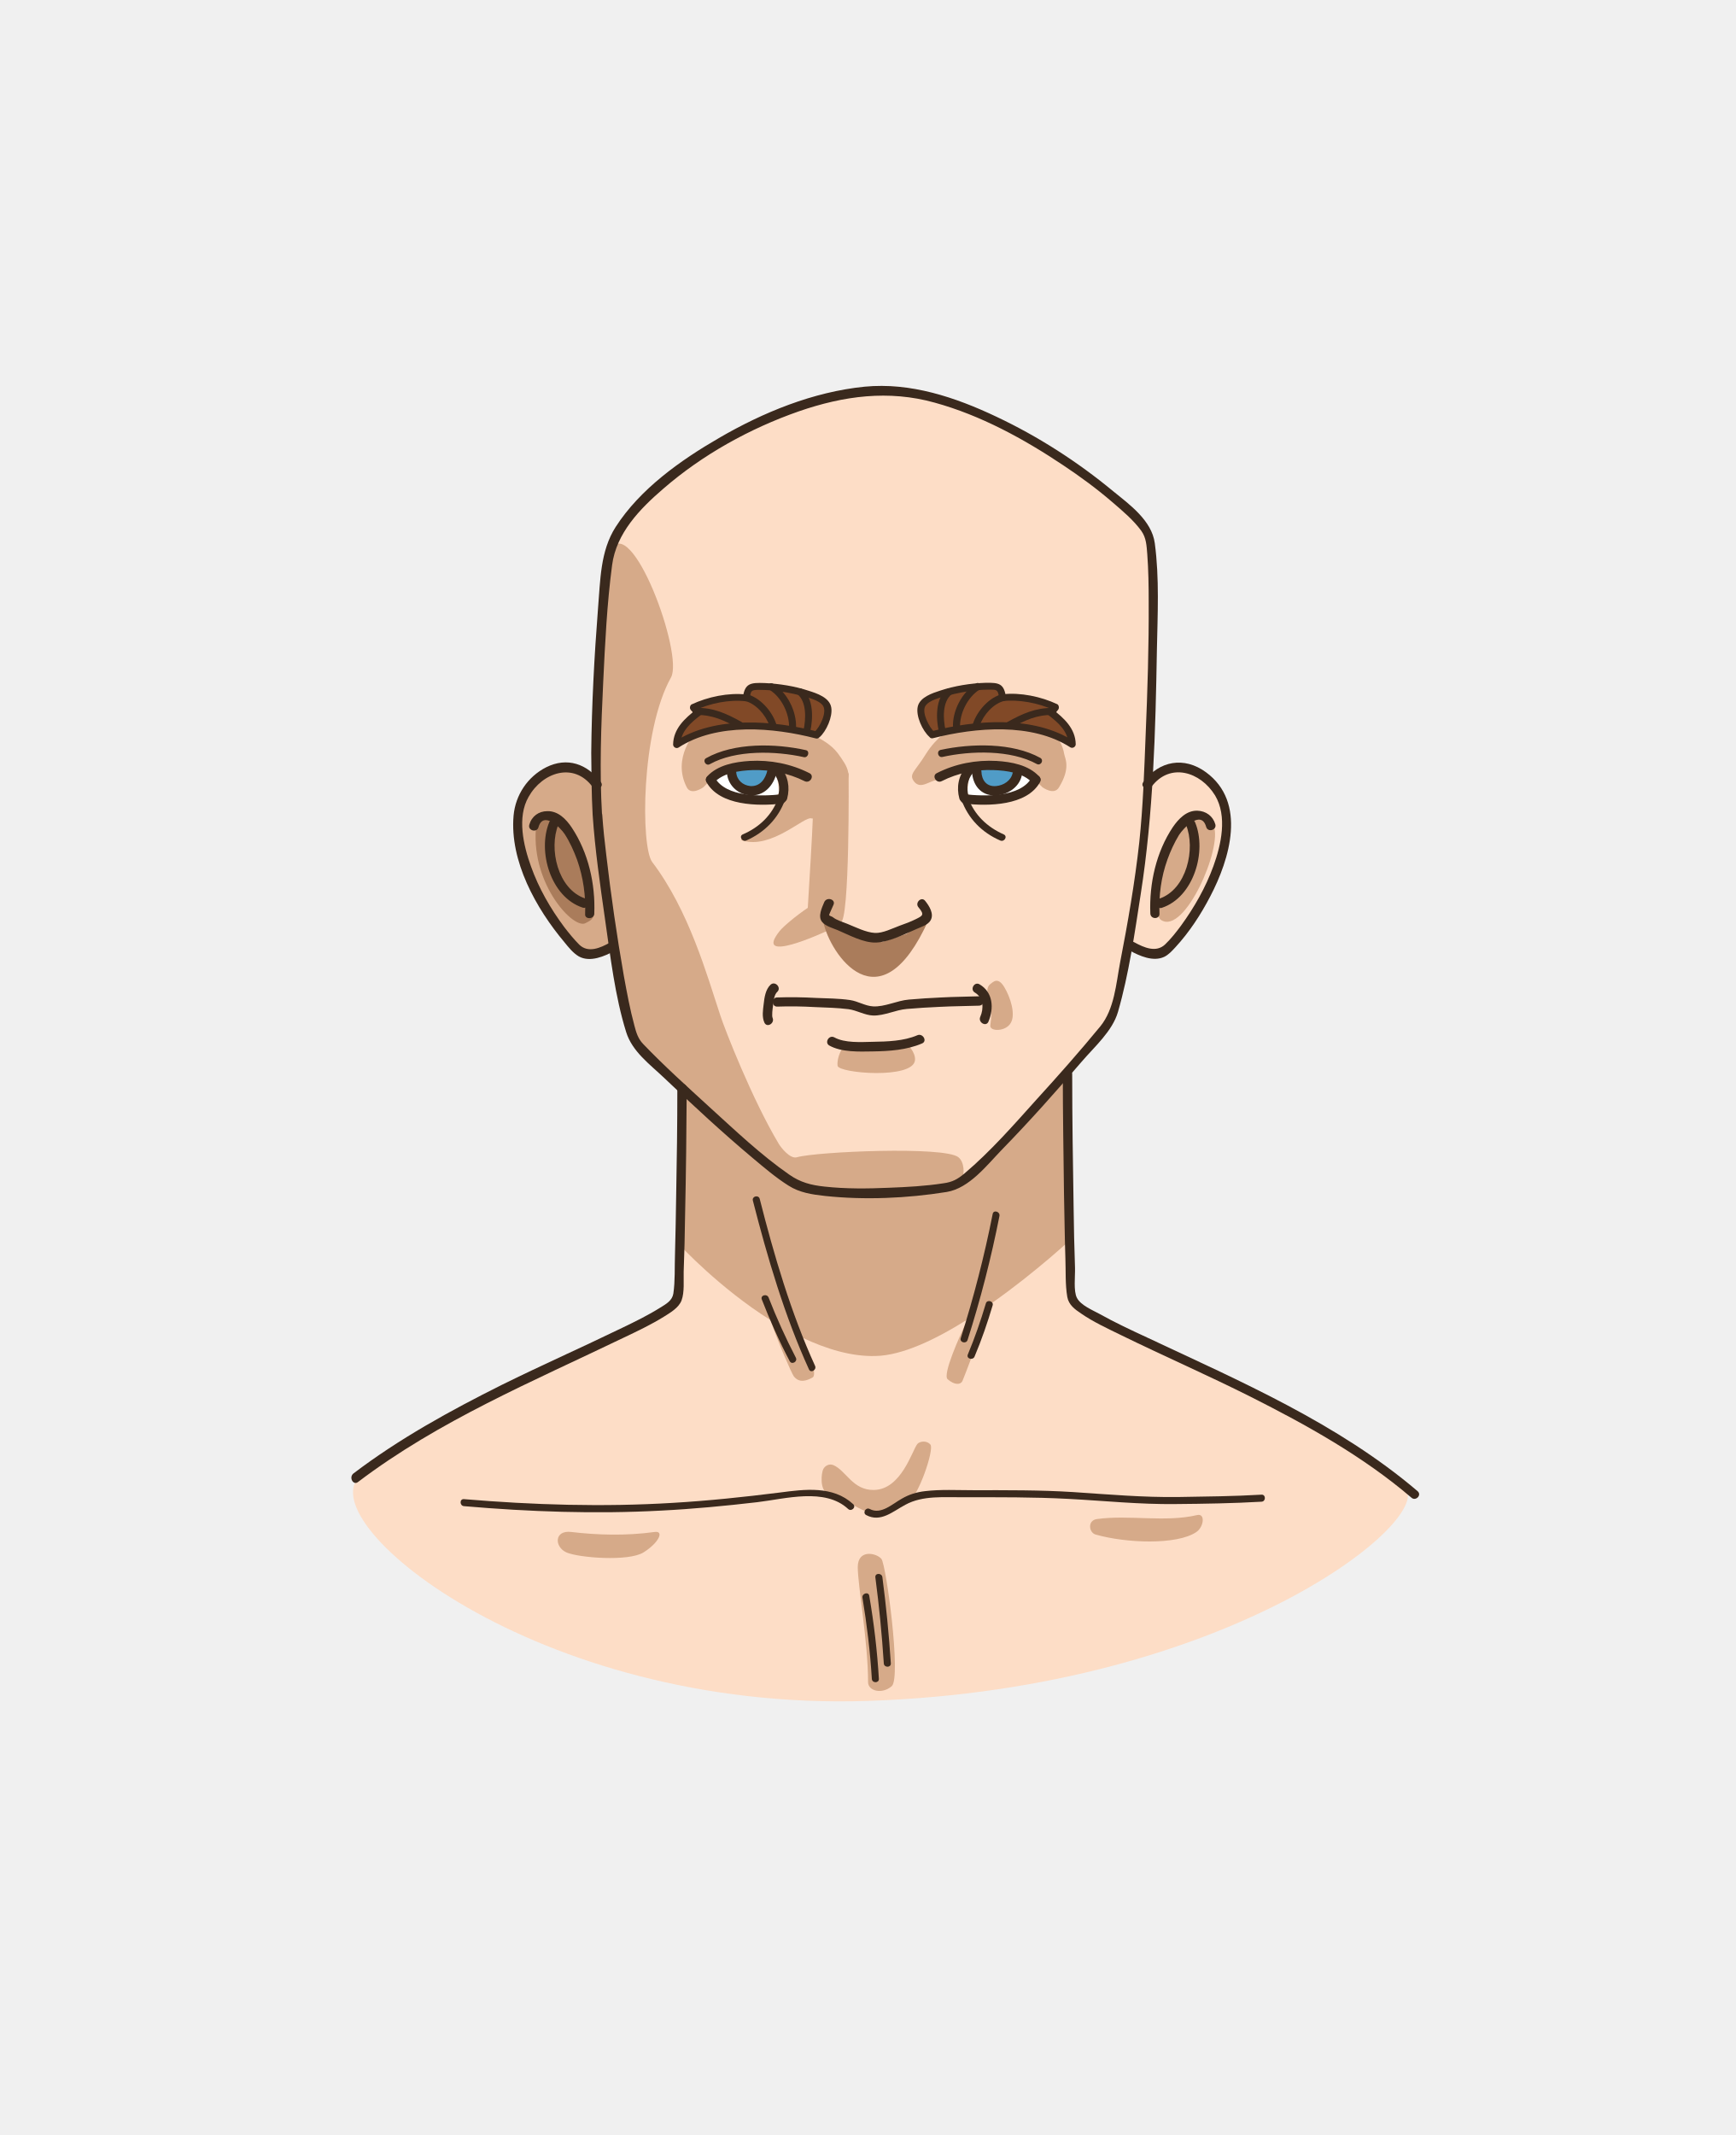
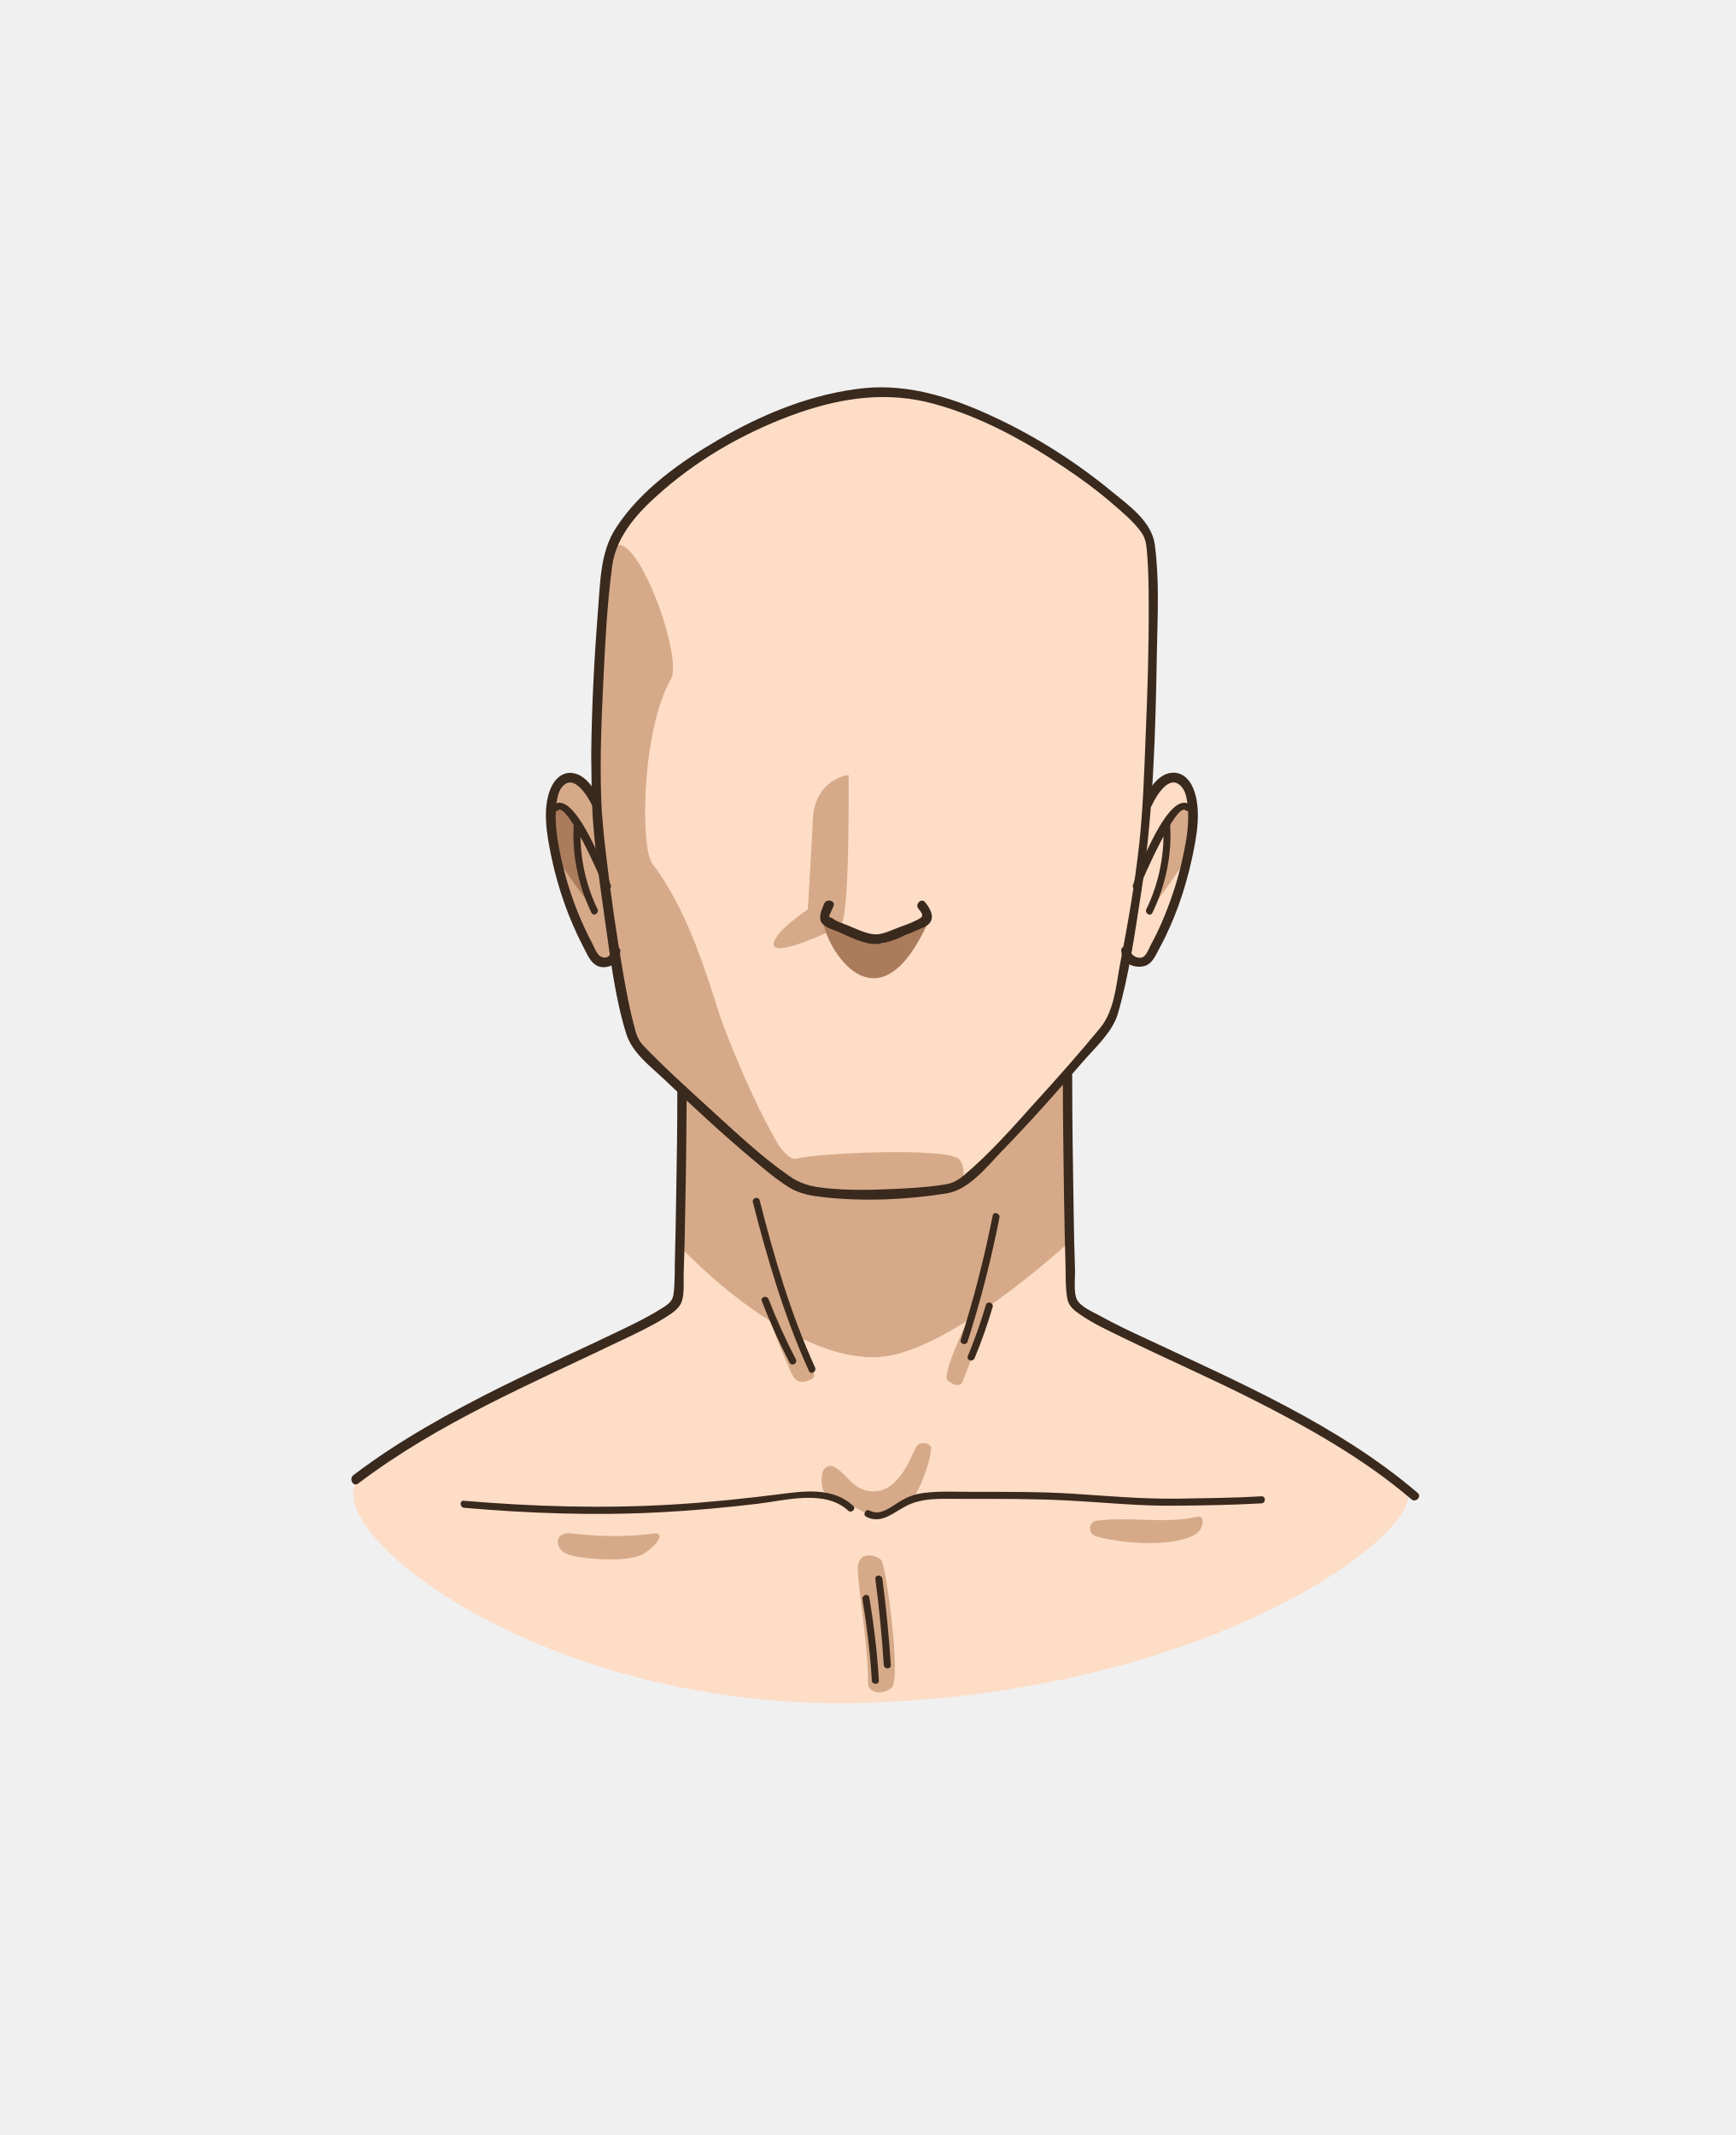
<svg xmlns="http://www.w3.org/2000/svg" version="1.1" id="Layer_1" x="0px" y="0px" viewBox="0 0 739.6 909.9" style="enable-background:new 0 0 739.6 909.9;" xml:space="preserve">
  <style type="text/css">
- 	.st0{fill-rule:evenodd;clip-rule:evenodd;fill:#FDDDC6;}
- 	.st1{fill-rule:evenodd;clip-rule:evenodd;fill:#D6AA89;}
- 	.st2{fill-rule:evenodd;clip-rule:evenodd;fill:#AA7C5B;}
+ 	.st0{fill:#FDDDC6;}
+ 	.st1{fill:#D6AA89;}
+ 	.st2{fill:#AA7C5B;}
	.st3{fill:#3A291D;}
- 	.st4{fill-rule:evenodd;clip-rule:evenodd;fill:#FFFFFF;}
- 	.st5{fill-rule:evenodd;clip-rule:evenodd;fill:#509CC7;}
- 	.st6{fill:#814927;}
</style>
  <g>
    <g>
-       <path class="st0" d="M598.5,633.6c-60.8-50.9-140.8-63.7-142.7-85c0-0.5-0.1-1-0.2-1.4l0.7-0.7l-1.3-91.7    c9.5-10.9,17-19.8,18.1-21.5c1.6-2.4,4.5-15.8,7.3-31.3c4.4,2.5,11.7,3.9,15,2.4c4.4-1.9,31.5-35,26.7-61.5    c-2.3-12.5-21.4-26.7-33-10.2c2.1-38,3.7-97.2,0.6-106.4c-3.8-11.3-69.6-63-114.8-61.7c-45.4,1.3-107.1,41.4-115,68.4    c-2.1,7.3-6.2,63.8-5.8,99.5c-11.6-16.1-30.6-2.1-32.9,10.4c-4.8,26.5,22.3,59.6,26.7,61.5c3.3,1.4,9.4,0.1,13.7-2.4    c3.1,19.6,6.6,37.4,9.3,40.9c1,1.3,9.1,9.3,19.6,19.1l-0.4,0l-0.2,85.7c-6.5,24-73.3,35.2-135.6,80.7    c-24.8,18.1,73.1,101.2,215.6,96.5C525.4,719.7,613.3,646,598.5,633.6z" />
+       <path class="st0" d="M598.5,634.3c-60.8-50.9-140.8-63.7-142.7-85c0-0.5-0.1-1-0.2-1.4l0.7-0.7l-1.3-91.7    c9.5-10.9,17-19.8,18.1-21.5c3.5-5.3,13.3-63,14.7-80.2c2.6-31.5,5.7-115.7,1.9-126.8c-3.8-11.3-69.6-63-114.8-61.7    c-45.4,1.3-107.1,41.4-115,68.4c-2.4,8.3-7.4,79.8-5.3,112.6c1.1,17.3,10.7,89.8,16.4,97.4c1,1.3,9.1,9.3,19.6,19.1h-0.4    l-0.2,85.7c-6.5,24-73.3,35.2-135.6,80.7c-24.8,18.1,73.1,101.2,215.6,96.5C525.4,720.4,613.3,646.7,598.5,634.3z" />
    </g>
    <g>
-       <path class="st1" d="M494.9,392.1c10,6.5,26.3-31,22.4-40.1c-1.1-2.4-3.5-3.5-3.5-3.5h-8.3l-5.9,5.9l-3.5,8.3l-3.5,16.5    C492.5,379.1,492.1,390.3,494.9,392.1z M409.8,503.2c1.5-3,1.2-8-1.3-10c-5.8-4.8-60.6-2.4-68.8,0c-3,0.9-6.9-4.3-7.7-5.6    c-11.4-19-23.1-49-25-54.9c-5.7-17.2-13.3-44.6-29-65.3c-4.9-6.4-4.9-55.6,8-78.7c5.5-9.8-17-71-26-54.1    c-7.4,13.7-3.2,85.7-5.6,99.8c-0.1,0.4,0.1,2.9,0.4,6.4l-4-11.1c0,0-5.3-1.5-8.3-1.2c-2.9,0.3-8.8,1.5-11.8,2.4s-7.4,6.5-9.4,10.6    s-0.9,17.1,1.2,24.8s23.9,40.1,27.1,40.1c2,0,8-2.5,12.4-4.5c0.4,3.4,0.6,5.7,0.6,5.7s7.9,35.3,8.5,37.1s15.6,15.3,15.6,15.3    l8.8,7.6l-3.1-2.5l-2.4,65.8c0,0,16.6,18,38.4,31.7c3.4,10,9,22.6,9.9,23.9c2.5,3.3,5.9,1.7,8,0.6c2.1-1.1-1-9.4-4.3-17    c10.2,4.8,20.9,8.1,31.2,7.8c11.4-0.2,25.7-7.1,39.2-15.6c-3.8,8-10.7,23.6-8.5,25.5c3,2.6,5.5,2.4,6.3,0.8    c0.6-1.2,9-23.6,12.6-33.3c19.2-13.5,34.7-28.1,34.7-28.1l-1.6-68.4L409.8,503.2z M391,615.4c-2.2,2.7-6.8,19.5-18.6,19.6    c-9,0.1-11.8-8.3-17.2-10.6c-1.7-0.7-3.5,0.2-4.3,1.7c-0.8,1.5-1.7,8.9,2,10.5c3.7,1.6,6.7,3,8.2,3.5s5.3,3.2,8.9,4.3    s4.4,1.7,7.6,0c3.1-1.7,7-3,9.8-4.6c4.1-2.3,10.8-21.9,9.2-24.1C394.8,613.6,391.8,614.4,391,615.4z M510.2,645.7    c-13.5,3.2-29-0.2-42.7,1.7c-4.1,0.6-3.4,5.8-0.5,6.6c13,3.7,34.5,4.5,42.8-1C513.1,650.9,513.9,644.8,510.2,645.7z M279,652.9    c-12.2,1.7-24.6,1.3-35.5,0c-7.3-0.9-7.3,6.3-2.1,8.7c5.2,2.3,26.5,4,32.9,0C280.7,657.6,283.3,652.3,279,652.9z M365.6,667.9    c0,7.7,4.4,32,4.4,49c0,3.8,6,5.3,10.1,1.7c4.1-3.7-2.4-51.7-4.4-54.2C373.7,661.9,365.6,660,365.6,667.9z" />
+       <path class="st1" d="M409.8,503.8c1.5-3,1.2-8-1.3-10c-5.8-4.8-60.6-2.4-68.8,0c-3,0.9-6.9-4.3-7.7-5.6c-11.4-19-23.1-49-25-54.9    c-5.7-17.2-13.3-44.6-29-65.3c-4.9-6.4-4.9-55.6,8-78.7c5.5-9.8-17-71-26-54.1c-7.4,13.7-3.2,85.7-5.6,99.8    c-0.2,1.3,2.7,30.9,3.5,33c0.9,2.1,4.7,40.1,4.7,40.1s7.9,35.3,8.5,37.1s15.6,15.3,15.6,15.3l8.8,7.6l-3.1-2.5l-2.4,65.8    c0,0,16.6,18,38.4,31.7c3.4,10,9,22.6,9.9,23.9c2.5,3.3,5.9,1.7,8,0.6c2.1-1.1-1-9.4-4.3-17c10.2,4.8,20.9,8.1,31.2,7.8    c11.4-0.2,25.7-7.1,39.2-15.6c-3.8,8-10.7,23.6-8.5,25.5c3,2.6,5.5,2.4,6.3,0.8c0.6-1.2,9-23.6,12.6-33.3    c19.2-13.5,34.7-28.1,34.7-28.1l-1.6-68.4L409.8,503.8z M391,616c-2.2,2.7-6.8,19.5-18.6,19.6c-9,0.1-11.8-8.3-17.2-10.6    c-1.7-0.7-3.5,0.2-4.3,1.7s-1.7,8.9,2,10.5s6.7,3,8.2,3.5s5.3,3.2,8.9,4.3s4.4,1.7,7.6,0c3.1-1.7,7-3,9.8-4.6    c4.1-2.3,10.8-21.9,9.2-24.1C394.8,614.2,391.8,615,391,616z M510.2,646.4c-13.5,3.2-29-0.2-42.7,1.7c-4.1,0.6-3.4,5.8-0.5,6.6    c13,3.7,34.5,4.5,42.8-1C513.1,651.5,513.9,645.5,510.2,646.4z M279,653.5c-12.2,1.7-24.6,1.3-35.5,0c-7.3-0.9-7.3,6.3-2.1,8.7    c5.2,2.3,26.5,4,32.9,0C280.7,658.2,283.3,653,279,653.5z M365.6,668.5c0,7.7,4.4,32,4.4,49c0,3.8,6,5.3,10.1,1.7    c4.1-3.7-2.4-51.7-4.4-54.2C373.7,662.6,365.6,660.7,365.6,668.5z" />
    </g>
    <g>
-       <path class="st2" d="M252,374.4c-0.6-3.2-4.4-9.7-5.5-14.1s-2.4-6.2-5.1-9.4c-2.7-3.2-4.1-2.9-7.1-3.5s-5.6,2.4-5.9,5.9    c-1.8,23.9,16.2,43,21.2,40.1c1.6-0.9,2.9-1.2,3.5-3.5C253.8,387.4,252.6,377.7,252,374.4z" />
+       <path class="st1" d="M257.5,409.2c2,0,4.3-1.2,4.8-3.3v-0.2v-0.2c-1.3-7.5-2.4-15.1-3.5-22.5c-0.3-1.9-0.6-3.9-0.9-5.8    c-1.6-10.4-2.8-21.3-3.8-33.1v-0.5l-0.5-0.3c-0.1-0.1-0.2-0.2-0.3-0.4c-1.4-3.1-5.3-10.3-10.1-10.3c-1.4,0-2.7,0.6-3.9,1.8    c-2,1.9-2.6,5.1-3,8c-1,7.8,0.4,16,1.9,23.1c1.9,8.8,4.6,17.5,8.1,25.9c1.8,4.3,3.7,8.4,5.8,12.1c0.2,0.3,0.4,0.7,0.6,1.1    c0.7,1.5,1.6,3.5,3,4.2C256,409.1,256.7,409.2,257.5,409.2z" />
+       <path class="st2" d="M257.5,373.9l-8.2-17.4l-7.4-10.9c0,0-3.2-3.6-5.1-2s-2.1,15.7,0,20.6s16.5,24,16.5,24l-4.2-11l-4.3-13.9    c0,0,1.7-8.1,1.1-8.7s2,1.9,2,1.9L257.5,373.9z" />
+       <g>
+         <path class="st3" d="M255.8,341.3c-2.3-4.9-6.3-11.5-12.3-11.9c-4.1-0.3-7.2,2.9-8.7,6.4c-3.9,9-1.6,20.6,0.3,29.8     c2.8,13.1,7.3,26,13.5,37.9c2,3.7,3.6,8.5,8.4,8.7c4.2,0.1,7-2.6,7.4-6.7c0.2-2.6-3.8-2.5-4,0c-0.3,3.1-3.6,3.2-5.2,1.5     c-1.2-1.3-2-3.4-2.8-5c-2.1-4-4.1-8.2-5.8-12.4c-3.3-8.1-5.9-16.5-7.7-25.1c-1.5-7-2.6-14.4-1.8-21.5c0.3-2.5,0.8-5.4,2.3-7.4     c5-6.5,11.1,3.7,13,7.7C253.4,345.6,256.9,343.6,255.8,341.3L255.8,341.3z" />
+       </g>
+       <g>
+         <path class="st3" d="M260.3,377.2c-2-5.6-15.7-41.8-24.5-34c-1.5,1.3,0.7,3.4,2.1,2.1c3.9-3.4,18.3,29.1,19.5,32.7     C258.1,379.8,261,379.1,260.3,377.2L260.3,377.2z" />
+       </g>
+       <g>
+         <path class="st3" d="M244.6,351c-1,12.8,1.9,26.5,7.5,38c0.8,1.7,3.4,0.2,2.6-1.5c-5.4-11-8-24.2-7.1-36.5     C247.7,349,244.7,349,244.6,351L244.6,351z" />
+       </g>
    </g>
    <g>
+       <path class="st0" d="M485.7,409.2c-2,0-4.3-1.2-4.8-3.3v-0.2v-0.2c1.3-7.5,2.4-15.1,3.5-22.5c0.3-1.9,0.6-3.9,0.9-5.8    c1.6-10.4,2.8-21.3,3.8-33.1v-0.5l0.5-0.3c0.1-0.1,0.2-0.2,0.3-0.4c1.4-3.1,5.3-10.3,10.1-10.3c1.4,0,2.7,0.6,3.9,1.8    c2,1.9,2.6,5.1,3,8c1,7.8-0.4,16-1.9,23.1c-1.9,8.8-4.6,17.5-8.1,25.9c-1.8,4.3-3.7,8.4-5.8,12.1c-0.2,0.3-0.4,0.7-0.6,1.1    c-0.7,1.5-1.6,3.5-3,4.2C487.1,409.1,486.5,409.2,485.7,409.2z" />
+       <path class="st1" d="M485.8,373.9l8.2-17.4l7.4-10.9c0,0,3.2-3.6,5.1-2s2.1,15.7,0,20.6s-16.5,24-16.5,24l4.2-11l4.3-13.9    c0,0-1.7-8.1-1.1-8.7s-2,1.9-2,1.9L485.8,373.9z" />
      <g>
-         <path class="st1" d="M361.7,329.6c0,0-14.8,1.4-15.3,20c-0.1,4.2-1.5,27.8-2.1,37.3c-5.2,3.5-10.6,8.1-12,9.9     c-11.7,14.7,19.4,0.3,19.4,0.3l6.5-2.7l-0.6-1.2c0.2,0,0.4,0,0.6,0C362.3,393.3,361.7,329.6,361.7,329.6z" />
+         <path class="st3" d="M490.9,343.3c1.9-4,7.5-13.9,12.7-8c1.7,1.9,2.2,4.8,2.5,7.2c1,7.5-0.3,15.3-1.9,22.6     c-1.8,8.6-4.5,17-7.8,25.1c-1.7,4.2-3.6,8.3-5.8,12.3c-0.7,1.4-1.9,4.5-3.3,5.3c-1.9,1.1-5.1-0.3-5.4-2.5c-0.3-2.5-4.3-2.6-4,0     c0.4,4.2,3.3,6.6,7.5,6.7c5,0.1,6.5-3.5,8.6-7.5c6.5-11.9,11.1-25.1,14-38.4c2-9.2,4.3-21,0.6-30.1c-1.4-3.5-4.2-6.6-8.3-6.7     c-6.3-0.1-10.6,6.9-12.9,11.8C486.3,343.6,489.8,345.6,490.9,343.3L490.9,343.3z" />
      </g>
      <g>
-         <path class="st2" d="M386.4,398l-10.6,3.5l-5.9-1.2c0,0-19.1-8.3-18.9-7.1c2.7,13,23.9,45.4,44.8-1.2     C396.5,390.8,386.4,398,386.4,398z" />
+         <path class="st3" d="M485.8,378c1.2-3.5,15.6-36.1,19.5-32.7c1.4,1.3,3.6-0.8,2.1-2.1c-8.9-7.8-22.6,28.4-24.5,34     C482.3,379.1,485.2,379.8,485.8,378L485.8,378z" />
      </g>
      <g>
-         <path class="st3" d="M351.3,384.5c-1,2.4-2.8,6.1-0.9,8.4c1.4,1.8,4.7,2.7,6.6,3.5c4.7,2,11.1,5.5,16.4,5.3     c5.6-0.2,12.2-3.6,17.3-5.8c1.8-0.8,4.8-1.7,5.9-3.6c1.7-2.8-0.6-6.3-2.3-8.4c-1.6-2-4.5,0.9-2.8,2.8c2.7,3.2,1.7,3.6-1.1,5     c-2.2,1.1-4.6,2-6.9,2.8c-3,1.1-7.3,3.3-10.6,3.1c-3.8-0.2-8.3-2.5-11.8-3.9c-1.9-0.8-4.5-1.5-6.1-2.8c-0.3-0.3-1.4-0.5-1.6-0.9     c-0.1-0.2,1.7-3.9,1.9-4.5C356.2,383.2,352.3,382.1,351.3,384.5L351.3,384.5z" />
+         <path class="st3" d="M495.7,351c1,12.3-1.7,25.4-7.1,36.5c-0.8,1.7,1.7,3.3,2.6,1.5c5.6-11.5,8.5-25.2,7.5-38     C498.6,349,495.6,349,495.7,351L495.7,351z" />
      </g>
    </g>
    <g>
      <g>
-         <path class="st1" d="M386.5,444.8l-9.4,1.2h-8.3c0,0-6.8-2.7-8.3-1.2s-3.9,5.7-3.5,9.4c0.3,3.2,32.3,5.9,33-2.4     C390.3,448.3,386.5,444.8,386.5,444.8z M428,420.6c-2.7-4.4-4.7-2.1-5.9-1.2c-1.2,0.9-1.4,2.6-1.2,3.5c1.2,4.9,2.2,7,1.2,14.1     c-0.4,2.7,6.7,2.8,8.8-1.2C432.9,432.2,430.7,425,428,420.6z" />
+         <path class="st1" d="M361.7,330.3c0,0-14.8,1.4-15.3,20c-0.1,4.2-1.5,27.8-2.1,37.3c-5.2,3.5-10.6,8.1-12,9.9     c-11.7,14.7,19.4,0.3,19.4,0.3l6.5-2.7l-0.6-1.2c0.2,0,0.4,0,0.6,0C362.3,393.9,361.7,330.3,361.7,330.3z" />
      </g>
      <g>
-         <g>
-           <path class="st3" d="M331.3,429c5.3-0.2,10.7-0.1,16,0.2c4.8,0.2,9.6,0.3,14.4,0.9c3.6,0.5,6.9,2.6,10.5,2.7      c4.8,0.1,9.5-2.4,14.3-2.8c4.7-0.4,9.4-0.7,14.1-0.9c5.6-0.3,11.1-0.3,16.7-0.5c2.6-0.1,2.6-4.1,0-4c-5.4,0.2-10.7,0.2-16.1,0.5      c-4.6,0.2-9.2,0.5-13.8,0.9c-5,0.4-10.3,3.2-15.3,2.9c-3.4-0.2-6.4-2.2-9.8-2.7c-4.8-0.7-9.7-0.7-14.5-0.9      c-5.5-0.3-11.1-0.4-16.6-0.2C328.8,425.1,328.8,429.1,331.3,429L331.3,429z" />
-         </g>
-         <g>
-           <path class="st3" d="M415.5,423c3.7,2.2,3.9,6.8,2.3,10.4c-1,2.3,2.5,4.4,3.5,2c2.4-5.7,2-12.5-3.8-15.9      C415.3,418.2,413.3,421.7,415.5,423L415.5,423z" />
-         </g>
-         <g>
-           <path class="st3" d="M328.4,419.7c-2.1,2-2.6,5.4-2.9,8.2c-0.3,2.5-0.8,5.5,0.3,7.9s4.5,0.3,3.5-2c-0.4-0.9,0-4,0.2-5.3      c0.2-1.8,0.4-4.6,1.9-5.9C333.1,420.8,330.3,417.9,328.4,419.7L328.4,419.7z" />
-         </g>
-         <g>
-           <path class="st3" d="M353.5,445.6c5.2,2.9,12.7,2.6,18.5,2.5c7-0.1,14.5-0.6,21-3.4c2.4-1,0.3-4.5-2-3.5      c-5.8,2.5-12.8,2.7-19,2.8c-5,0.1-11.9,0.6-16.4-1.9C353.3,440.9,351.3,444.4,353.5,445.6L353.5,445.6z" />
-         </g>
+         <path class="st2" d="M386.4,398.6l-10.6,3.5l-5.9-1.2c0,0-19.1-8.3-18.9-7.1c2.7,13,23.9,45.4,44.8-1.2     C396.5,391.4,386.4,398.6,386.4,398.6z" />
+       </g>
+       <g>
+         <path class="st3" d="M351.3,385.1c-1,2.4-2.8,6.1-0.9,8.4c1.4,1.8,4.7,2.7,6.6,3.5c4.7,2,11.1,5.5,16.4,5.3     c5.6-0.2,12.2-3.6,17.3-5.8c1.8-0.8,4.8-1.7,5.9-3.6c1.7-2.8-0.6-6.3-2.3-8.4c-1.6-2-4.5,0.9-2.8,2.8c2.7,3.2,1.7,3.6-1.1,5     c-2.2,1.1-4.6,2-6.9,2.8c-3,1.1-7.3,3.3-10.6,3.1c-3.8-0.2-8.3-2.5-11.8-3.9c-1.9-0.8-4.5-1.5-6.1-2.8c-0.3-0.3-1.4-0.5-1.6-0.9     c-0.1-0.2,1.7-3.9,1.9-4.5C356.2,383.8,352.3,382.8,351.3,385.1L351.3,385.1z" />
      </g>
    </g>
    <g>
-       <g>
-         <path class="st1" d="M453.6,321.4c-1.2-7.2-5.9-9.4-5.9-9.4l-7.1-2.4l-8.3-1.2l-9.4-1.2l-7.1,1.2l-10.6,2.4     c0,0-5.8,2.9-10.6,10.6c-4.6,7.5-7.5,8.5-4.9,11.8c2.7,3.2,6.2-0.2,9.5-0.8c3.3-0.6,16.6-6.3,16.6-6.3h10.7l11.9,3.5l5.9,5.9     c0,0,5,3.7,7.1,0C456.4,327.3,454,323.4,453.6,321.4z" />
-       </g>
-       <g>
-         <g>
-           <polygon class="st4" points="439.5,328.4 431.2,327.3 413.5,327.3 412.4,337.9 414.7,340.2 423,341.4 432.4,340.2 438.3,337.9       441.8,332     " />
-         </g>
-         <g>
-           <polygon class="st5" points="432.4,326.1 421.8,327.3 415.9,327.3 417.1,334.3 423,337.9 428.9,336.7 433.6,330.8     " />
-         </g>
-         <g>
-           <g>
-             <path class="st3" d="M401.4,332.9c6.9-3.5,14.5-5,22.1-4.7c5.6,0.2,12.6,1.1,16.6,5.5c1.7,1.9,4.6-0.9,2.8-2.8       c-4.5-4.9-11.8-6.2-18.1-6.6c-8.8-0.5-17.7,1.2-25.5,5.2C397,330.6,399.1,334.1,401.4,332.9L401.4,332.9z" />
-           </g>
-           <g>
-             <path class="st3" d="M412.8,339.3c-0.9-3.4-0.5-7,1.8-9.8c1.7-2-1.2-4.8-2.8-2.8c-3.3,3.9-4.2,8.8-2.9,13.6       C409.6,342.9,413.4,341.8,412.8,339.3L412.8,339.3z" />
-           </g>
-           <g>
-             <path class="st3" d="M411.2,342.5c9.9,1.1,26.5,1,32.1-9.2c1.2-2.3-2.2-4.3-3.5-2c-4.8,8.7-20.3,8.1-28.6,7.2       C408.6,338.2,408.7,342.2,411.2,342.5L411.2,342.5z" />
-           </g>
-           <g>
-             <path class="st3" d="M409.8,340.9c2.9,8,8.7,13.9,16.5,17.3c1.8,0.8,3.3-1.8,1.5-2.6c-7-3.1-12.5-8.3-15.1-15.5       C412,338.3,409.1,339.1,409.8,340.9L409.8,340.9z" />
-           </g>
-           <g>
-             <path class="st3" d="M414.3,328.7c0.2,5.8,3.7,10.4,9.8,10.3c5.1-0.1,10.2-3.3,11.4-8.4c0.6-2.5-3.3-3.6-3.9-1.1       c-0.7,3.2-3.8,5.2-7,5.5c-4.1,0.4-6.2-2.5-6.3-6.3C418.3,326.2,414.3,326.2,414.3,328.7L414.3,328.7z" />
-           </g>
-         </g>
-         <g>
-           <path class="st3" d="M401.7,322.6c12.1-2.7,29.1-3.1,40.2,3c1.7,0.9,3.2-1.6,1.5-2.6c-11.9-6.6-29.5-6.2-42.5-3.4      C399,320.1,399.8,323,401.7,322.6L401.7,322.6z" />
-         </g>
-       </g>
-       <g>
-         <path class="st1" d="M361.5,329.1c-0.4-2.5-2.3-5.2-4.5-8.2c-5.5-7.2-17.9-10.2-17.9-10.2l-10.6-2.4l-7.1-1.2l-9.4,1.2l-8.3,1.2     l-7.1,2.4c0,0-10.4,10.9-3.9,23.6c1.9,3.8,7.1,0,7.1,0l5.9-5.9l11.9-3.5h10.7c0,0,1.4,0.8,3.4,1.9h0c0,0,2.7,9.2,1.2,13.7     c-4.4,12.7-19.9,15.4-16.5,16.5c12.5,3.9,26.5-10.6,29.5-9.4C348.8,349.8,363.4,334.3,361.5,329.1z" />
-       </g>
-       <g>
-         <g>
-           <polygon class="st4" points="330.8,327.3 313.1,327.3 304.9,328.4 302.5,332 306.1,337.9 312,340.2 321.4,341.4 329.6,340.2       332,337.9     " />
-         </g>
-         <g>
-           <polygon class="st5" points="322.6,327.3 312,326.1 310.8,330.8 315.5,336.7 321.4,337.9 327.3,334.3 328.5,327.3     " />
-         </g>
-         <g>
-           <g>
-             <path class="st3" d="M345,329.5c-7.9-4-16.7-5.7-25.5-5.2c-6.3,0.4-13.6,1.7-18.1,6.6c-1.7,1.9,1.1,4.7,2.8,2.8       c4-4.4,11-5.3,16.6-5.5c7.7-0.2,15.3,1.3,22.1,4.7C345.3,334.1,347.3,330.6,345,329.5L345,329.5z" />
-           </g>
-           <g>
-             <path class="st3" d="M335.5,340.4c1.3-4.9,0.4-9.8-2.9-13.6c-1.7-2-4.5,0.9-2.8,2.8c2.3,2.8,2.8,6.3,1.8,9.8       C330.9,341.8,334.8,342.9,335.5,340.4L335.5,340.4z" />
-           </g>
-           <g>
-             <path class="st3" d="M333.2,338.5c-8.3,0.9-23.8,1.5-28.6-7.2c-1.2-2.3-4.7-0.2-3.5,2c5.6,10.2,22.2,10.3,32.1,9.2       C335.7,342.2,335.7,338.2,333.2,338.5L333.2,338.5z" />
-           </g>
-           <g>
-             <path class="st3" d="M331.7,340.1c-2.6,7.3-8.1,12.5-15.1,15.5c-1.8,0.8-0.2,3.4,1.5,2.6c7.7-3.4,13.6-9.3,16.5-17.3       C335.3,339.1,332.4,338.3,331.7,340.1L331.7,340.1z" />
-           </g>
-           <g>
-             <path class="st3" d="M327.1,328.2c-0.8,3.7-3.1,7.1-7.3,6.8c-3.2-0.3-5.8-2.6-6-5.9c-0.2-2.6-4.2-2.6-4,0       c0.3,5.2,4.3,9.3,9.5,9.8c6.2,0.7,10.4-4,11.7-9.6C331.5,326.8,327.7,325.7,327.1,328.2L327.1,328.2z" />
-           </g>
-         </g>
-         <g>
-           <path class="st3" d="M343.5,319.7c-13-2.9-30.6-3.3-42.5,3.4c-1.7,0.9-0.2,3.5,1.5,2.6c11.1-6.2,28.1-5.7,40.2-3      C344.5,323,345.3,320.1,343.5,319.7L343.5,319.7z" />
-         </g>
-       </g>
-       <g>
-         <path class="st6" d="M456.3,316.3c-8.1-5-18.4-7.5-30.8-7.5c-8.7,0-18.5,1.3-28.2,3.8c-2.5-2.2-5-8-4.2-11     c0.7-2.8,5.2-4.3,8.2-5.3c4.8-1.6,10-2.6,15.4-3l0.2,0c1.2-0.1,2.3-0.2,3.2-0.2c0.6,0,1.1,0,1.6,0c3.6,0,4.3,0.4,4.9,3.2l0.4,1.7     l1.8-0.1c0.8-0.1,1.7-0.1,2.5-0.1c5.7,0,12.4,1.5,17.8,4c-0.1,0.1-0.1,0.1-0.2,0.2l-0.6,0.5l-0.1,0.8c0,0-0.3,1.3-0.3,1.3     l0.9,0.8C452.3,307.9,455.8,311.4,456.3,316.3z" />
-         <g>
-           <g>
-             <path class="st3" d="M398.3,312c-2.2-1.9-5.4-8.1-4-10.9c1.4-2.7,6.8-3.9,9.5-4.6c4-1.1,8.2-1.9,12.3-2.3       c1.9-0.2,3.7-0.3,5.6-0.3c3,0,3.7-0.1,4.1,3.4c0.1,0.7,0.6,1.6,1.5,1.5c7-0.8,15.4,0.8,21.8,3.8c-0.2-0.6-0.5-1.1-0.7-1.7       c0.3-1.2-1.4,1.1-1.8,1.5c-0.7,0.8-0.5,1.8,0.3,2.4c4.1,3.1,8.4,6.9,8.5,12.4c0.8-0.4,1.5-0.9,2.3-1.3       c-17.1-11.1-42-9.1-60.8-4.2c-1.9,0.5-1.1,3.4,0.8,2.9c18.1-4.6,42.1-6.7,58.5,3.9c1,0.6,2.3-0.2,2.3-1.3       c-0.1-6.7-5-11.2-10-15c0.1,0.8,0.2,1.6,0.3,2.4c0.7-0.7,2.3-1.7,2.5-2.8c0.1-0.6-0.1-1.4-0.7-1.7c-6.8-3.2-15.7-5.1-23.3-4.2       c0.5,0.5,1,1,1.5,1.5c-0.8-6.1-2.9-6.5-8.7-6.4c-6.5,0.2-13.2,1.3-19.3,3.3c-3.4,1.1-8.6,2.8-9.6,6.7c-1,4,2,10.5,5,13.1       C397.6,315.4,399.7,313.3,398.3,312z" />
-           </g>
-           <g>
-             <path class="st3" d="M403,311.1c-1-4.5-1.5-12,2.7-15.3c1.5-1.2-0.6-3.3-2.1-2.1c-5,3.9-4.7,12.7-3.4,18.2       C400.5,313.7,403.4,312.9,403,311.1L403,311.1z" />
-           </g>
-           <g>
-             <path class="st3" d="M409.2,310.2c-0.3-6,3.2-13.1,8.3-16.3c1.6-1,0.1-3.6-1.5-2.6c-6,3.7-10.2,11.8-9.8,18.8       C406.3,312.1,409.3,312.2,409.2,310.2L409.2,310.2z" />
-           </g>
-           <g>
-             <path class="st3" d="M417.6,309.2c1.5-4.5,5.8-9.4,10.5-10.5c1.9-0.4,1.1-3.3-0.8-2.9c-5.7,1.3-10.8,7.2-12.6,12.6       C414.1,310.3,417,311.1,417.6,309.2L417.6,309.2z" />
-           </g>
-           <g>
-             <path class="st3" d="M430.9,310.3c5.9-3.3,10.9-5.7,17.9-5.6c-0.5-0.5-1-1-1.5-1.5c0.2-0.3,0.3-0.6,0.5-0.9       c-1.6,1-0.1,3.6,1.5,2.6c0.7-0.4,0.9-0.9,1-1.7c0.1-0.8-0.7-1.5-1.5-1.5c-7.4-0.1-13.1,2.5-19.4,6       C427.7,308.6,429.2,311.2,430.9,310.3L430.9,310.3z" />
-           </g>
-         </g>
-       </g>
-       <g>
-         <path class="st6" d="M289.1,316.3c8.1-5,18.4-7.5,30.8-7.5c8.7,0,18.5,1.3,28.2,3.8c2.5-2.2,5-8,4.2-11c-0.7-2.8-5.2-4.3-8.2-5.3     c-4.8-1.6-10-2.6-15.4-3l-0.2,0c-1.2-0.1-2.3-0.2-3.2-0.2c-0.6,0-1.1,0-1.6,0c-3.6,0-4.3,0.4-4.9,3.2l-0.4,1.7l-1.8-0.1     c-0.8-0.1-1.7-0.1-2.5-0.1c-5.7,0-12.4,1.5-17.8,4c0.1,0.1,0.1,0.1,0.2,0.2l0.6,0.5l0.1,0.8c0,0,0.3,1.3,0.3,1.3l-0.9,0.8     C293.1,307.9,289.6,311.4,289.1,316.3z" />
-         <g>
-           <g>
-             <path class="st3" d="M349.3,314.2c2.9-2.5,5.7-8.8,5-12.7c-0.7-4.2-6.1-6-9.6-7.1c-6-2-12.5-3-18.8-3.3c-6-0.2-8.5,0-9.3,6.4       c0.5-0.5,1-1,1.5-1.5c-7.6-0.9-16.5,1-23.3,4.2c-0.6,0.3-0.8,1.1-0.7,1.7c0.3,1.1,1.8,2,2.5,2.8c0.1-0.8,0.2-1.6,0.3-2.4       c-5,3.8-9.9,8.3-10,15c0,1.1,1.3,1.9,2.3,1.3c16.4-10.7,40.4-8.6,58.5-3.9c1.9,0.5,2.7-2.4,0.8-2.9       c-18.9-4.8-43.7-6.9-60.8,4.2c0.8,0.4,1.5,0.9,2.3,1.3c0.1-5.5,4.4-9.3,8.5-12.4c0.8-0.6,1-1.6,0.3-2.4c-0.4-0.4-2-2.6-1.8-1.5       c-0.2,0.6-0.5,1.1-0.7,1.7c6.4-3,14.7-4.7,21.8-3.8c0.9,0.1,1.4-0.8,1.5-1.5c0.4-3.2,0.8-3.3,3.6-3.4c1.8,0,3.7,0.1,5.5,0.2       c4.3,0.4,8.7,1.2,12.9,2.3c2.7,0.8,7.5,1.8,9.2,4.3c1.8,2.8-1.4,9.2-3.7,11.2C345.7,313.3,347.8,315.4,349.3,314.2z" />
-           </g>
-           <g>
-             <path class="st3" d="M345.3,311.9c1.3-5.5,1.6-14.3-3.4-18.2c-1.5-1.2-3.6,0.9-2.1,2.1c4.1,3.2,3.7,10.7,2.7,15.3       C342,312.9,344.9,313.7,345.3,311.9L345.3,311.9z" />
-           </g>
-           <g>
-             <path class="st3" d="M339.3,310.2c0.3-7-3.8-15.2-9.8-18.8c-1.7-1-3.2,1.6-1.5,2.6c5.1,3.1,8.6,10.3,8.3,16.3       C336.2,312.2,339.2,312.2,339.3,310.2L339.3,310.2z" />
-           </g>
-           <g>
-             <path class="st3" d="M330.8,308.4c-1.8-5.4-6.9-11.2-12.6-12.6c-1.9-0.4-2.7,2.5-0.8,2.9c4.7,1.1,9,6,10.5,10.5       C328.5,311.1,331.4,310.3,330.8,308.4L330.8,308.4z" />
-           </g>
-           <g>
-             <path class="st3" d="M316.1,307.7c-6.3-3.5-12-6.2-19.4-6c-0.8,0-1.6,0.7-1.5,1.5c0.1,0.8,0.3,1.2,1,1.7c1.6,1,3.1-1.6,1.5-2.6       c0.2,0.3,0.3,0.6,0.5,0.9c-0.5,0.5-1,1-1.5,1.5c6.9-0.1,12,2.3,17.9,5.6C316.3,311.2,317.8,308.7,316.1,307.7L316.1,307.7z" />
-           </g>
-         </g>
-       </g>
+       <path class="st3" d="M252.6,347.8c1,15,3.2,29.9,5.3,44.7c2.3,15.9,4.2,32.6,9,48c2.6,8.3,10.1,13.7,16.2,19.5    c12.3,11.7,24.8,23.3,37.8,34.2c4.9,4.1,9.8,8.3,15.2,11.7c4.7,3,10.1,3.8,15.6,4.4c16.9,1.8,35,1,51.8-1.7    c9.7-1.6,17.2-11.5,23.6-18.1c11.8-12.1,23-24.7,34-37.5c5.4-6.3,13-12.9,15.4-21.1c4.7-16.3,7.1-33.5,9.7-50.2    c5.4-34.4,6.3-69.3,6.9-104.1c0.3-15,1.1-30.6-0.9-45.5c-1.3-9.7-10.8-16.5-17.8-22.2c-15.1-12.5-31.9-23.3-49.7-31.7    c-17.5-8.3-36.6-14.7-56.2-12.8c-21.9,2.2-43.2,10.9-62.1,21.9c-16.4,9.5-33.6,21.7-44,37.9c-6.6,10.3-6.5,22.8-7.5,34.6    c-1.6,20.5-2.7,41.1-2.9,61.6C252.1,330.2,252.1,339,252.6,347.8c0.2,2.6,4.2,2.6,4,0c-1.1-18.8-0.4-37.7,0.5-56.4    c0.8-16.7,1.6-33.4,3.8-50c1.8-13.6,11.8-23.9,21.8-32.5c16.7-14.5,36.9-25.7,57.8-33c19.1-6.6,38.2-9.2,57.9-3.7    c19.6,5.4,37.9,15.4,54.8,26.7c7.2,4.8,14.3,10,20.9,15.7c4.3,3.7,9,7.6,12.4,12.3c2.1,3,2.2,6.3,2.5,9.9    c0.5,6.7,0.6,13.5,0.6,20.2c0.1,19-0.5,38-1.3,56.9c-0.6,15.2-1.1,30.5-2.7,45.6c-1.9,17.2-4.9,34.4-8.2,51.4    c-1.7,9-2.4,19.7-8.4,27.1c-8.8,10.7-18,21.1-27.3,31.3c-9.7,10.8-19.5,22-30.6,31.4c-3,2.5-5.2,3.7-9,4.2    c-7.7,1.2-15.5,1.6-23.2,1.9c-9.1,0.4-18.4,0.5-27.5-0.5c-5.7-0.6-10.3-1.8-15-5.1c-12.1-8.4-23-18.8-33.9-28.7    c-9.6-8.8-19.4-17.6-28.4-27c-2.1-2.2-2.9-4.7-3.7-7.8c-1.9-7-3.2-14.1-4.5-21.2c-3-17.1-5.5-34.4-7.5-51.6    c-0.7-5.6-1.3-11.3-1.7-17C256.5,345.3,252.5,345.2,252.6,347.8z" />
    </g>
    <g>
-       <g>
-         <g>
-           <path class="st3" d="M256.1,333.3c-5.8-7.7-14.3-10.8-23.3-6.3c-7.9,4-13.1,11.8-13.9,20.6c-1.7,19.4,9.6,39.6,21.7,54      c1.7,2.1,3.7,4.6,6.1,6c4.8,2.7,11.1-0.1,15.3-2.4c2.2-1.3,0.2-4.7-2-3.5c-4.1,2.3-9.3,4.6-13.1,0.9c-2.3-2.3-4.4-4.9-6.4-7.5      c-5.9-7.9-10.9-16.6-14.2-25.9c-3.2-8.9-6-20.9-1-29.6c5.9-10.5,19.3-15,27.3-4.2C254.2,337.4,257.7,335.4,256.1,333.3      L256.1,333.3z" />
-         </g>
-         <g>
-           <path class="st3" d="M253.3,389.4c0.5-12.7-2.5-26-9.6-36.7c-2.4-3.6-5.8-7.1-10.4-7c-3.7,0-6.7,2.2-7.7,5.8      c-0.7,2.5,3.2,3.5,3.9,1.1c2-7.2,9.4,0.1,11.2,2.9c2.2,3.4,3.9,7.2,5.3,11c2.6,7.4,3.7,15.2,3.4,23.1      C249.2,391.9,253.2,391.9,253.3,389.4L253.3,389.4z" />
-         </g>
-         <g>
-           <path class="st3" d="M234.1,350.4c-5.1,12.4,0.6,31.9,14.2,36.4c2.4,0.8,3.5-3,1.1-3.9c-11.7-3.9-15.6-21.3-11.4-31.5      C239,349.1,235.1,348,234.1,350.4L234.1,350.4z" />
-         </g>
-         <g>
-           <path class="st3" d="M490.8,335.3c7.9-10.5,20.9-6.4,27.1,3.7c5.3,8.9,2.6,21-0.7,30.1c-3.3,9.1-8.2,17.7-13.9,25.5      c-2,2.7-4.2,5.5-6.7,7.9c-3.8,3.6-8.9,1.4-13.1-0.9c-2.2-1.3-4.3,2.2-2,3.5c4.2,2.3,10,4.9,14.7,2.7c1.9-0.9,3.4-2.6,4.8-4.1      c5.9-6.4,10.8-13.9,14.8-21.6c8.4-16,15.7-40.2-1.8-53c-9.3-6.8-19.9-4.9-26.7,4.2C485.8,335.4,489.3,337.4,490.8,335.3      L490.8,335.3z" />
-         </g>
-         <g>
-           <path class="st3" d="M494.2,389.4c-0.3-7.9,0.7-15.6,3.4-23.1c1.3-3.6,2.9-7.1,4.9-10.4c1.8-2.9,9.5-11,11.6-3.5      c0.7,2.5,4.6,1.4,3.9-1.1c-1-3.5-4-5.7-7.7-5.8c-4.6-0.1-8,3.5-10.4,7c-7.1,10.6-10.1,24-9.6,36.7      C490.3,391.9,494.3,391.9,494.2,389.4L494.2,389.4z" />
-         </g>
-         <g>
-           <path class="st3" d="M505.5,351.5c4.2,10.2,0.3,27.6-11.4,31.5c-2.4,0.8-1.4,4.7,1.1,3.9c13.6-4.5,19.3-24.1,14.2-36.4      C508.4,348,504.5,349.1,505.5,351.5L505.5,351.5z" />
-         </g>
-       </g>
-       <g>
-         <path class="st3" d="M252.6,347.2c1,15,3.2,29.9,5.3,44.7c2.3,15.9,4.2,32.6,9,48c2.6,8.3,10.1,13.7,16.2,19.5     c12.3,11.7,24.8,23.3,37.8,34.2c4.9,4.1,9.8,8.3,15.2,11.7c4.7,3,10.1,3.8,15.6,4.4c16.9,1.8,35,1,51.8-1.7     c9.7-1.6,17.2-11.5,23.6-18.1c11.8-12.1,23-24.7,34-37.5c5.4-6.3,13-12.9,15.4-21.1c4.7-16.3,7.1-33.5,9.7-50.2     c5.4-34.4,6.3-69.3,6.9-104.1c0.3-15,1.1-30.6-0.9-45.5c-1.3-9.7-10.8-16.5-17.8-22.2c-15.1-12.5-31.9-23.3-49.7-31.7     c-17.5-8.3-36.6-14.7-56.2-12.8c-21.9,2.2-43.2,10.9-62.1,21.9c-16.4,9.5-33.6,21.7-44,37.9c-6.6,10.3-6.5,22.8-7.5,34.6     c-1.6,20.5-2.7,41.1-2.9,61.6C252.1,329.5,252.1,338.3,252.6,347.2c0.2,2.6,4.2,2.6,4,0c-1.1-18.8-0.4-37.7,0.5-56.4     c0.8-16.7,1.6-33.4,3.8-50c1.8-13.6,11.8-23.9,21.8-32.5c16.7-14.5,36.9-25.7,57.8-33c19.1-6.6,38.2-9.2,57.9-3.7     c19.6,5.4,37.9,15.4,54.8,26.7c7.2,4.8,14.3,10,20.9,15.7c4.3,3.7,9,7.6,12.4,12.3c2.1,3,2.2,6.3,2.5,9.9     c0.5,6.7,0.6,13.5,0.6,20.2c0.1,19-0.5,38-1.3,56.9c-0.6,15.2-1.1,30.5-2.7,45.6c-1.9,17.2-4.9,34.4-8.2,51.4     c-1.7,9-2.4,19.7-8.4,27.1c-8.8,10.7-18,21.1-27.3,31.3c-9.7,10.8-19.5,22-30.6,31.4c-3,2.5-5.2,3.7-9,4.2     c-7.7,1.2-15.5,1.6-23.2,1.9c-9.1,0.4-18.4,0.5-27.5-0.5c-5.7-0.6-10.3-1.8-15-5.1c-12.1-8.4-23-18.8-33.9-28.7     c-9.6-8.8-19.4-17.6-28.4-27c-2.1-2.2-2.9-4.7-3.7-7.8c-1.9-7-3.2-14.1-4.5-21.2c-3-17.1-5.5-34.4-7.5-51.6     c-0.7-5.6-1.3-11.3-1.7-17C256.5,344.6,252.5,344.6,252.6,347.2z" />
-       </g>
-       <g>
-         <path class="st3" d="M320.9,511.7c6.2,24.2,13.5,49.1,23.9,71.9c0.8,1.8,3.4,0.2,2.6-1.5c-10.3-22.6-17.5-47.2-23.6-71.2     C323.3,509.1,320.4,509.8,320.9,511.7L320.9,511.7z" />
-       </g>
-       <g>
-         <path class="st3" d="M324.7,553.8c3.5,9,7.4,17.8,11.9,26.3c0.9,1.7,3.5,0.2,2.6-1.5c-4.3-8.3-8.2-16.9-11.6-25.6     C326.9,551.2,324,552,324.7,553.8L324.7,553.8z" />
-       </g>
-       <g>
-         <path class="st3" d="M604.2,635.5c-33.8-28.8-75.3-46.7-115.1-65.4c-6.9-3.2-13.8-6.4-20.4-10.1c-2.9-1.6-8.1-3.7-9.7-6.9     c-1.5-2.9-0.7-9.2-0.8-12.7c-0.3-8.6-0.5-17.3-0.6-26c-0.3-18.9-0.6-37.7-0.6-56.6c0-2.6-4-2.6-4,0c0,16.9,0.3,33.8,0.5,50.7     c0.2,9.3,0.3,18.6,0.6,27.9c0.2,5.3-0.1,11,0.8,16.3c0.6,3.4,3.2,5.3,5.9,7.1c5.2,3.6,11.1,6.3,16.8,9.1     c18.4,9,37.2,17.2,55.5,26.4c24,12.1,47.9,25.4,68.4,42.9C603.3,640,606.2,637.2,604.2,635.5L604.2,635.5z" />
-       </g>
-       <g>
-         <path class="st3" d="M152.6,631.6c34.4-26.1,74.4-42.8,113-61.4c5.9-2.8,11.8-5.6,17.3-9c2.7-1.7,6.4-3.8,7.6-7     c1.3-3.5,0.8-8.5,0.9-12.2c0.3-8,0.5-15.9,0.6-23.9c0.4-18.1,0.6-36.2,0.7-54.3c0-2.6-4-2.6-4,0c0,15.3-0.2,30.6-0.5,45.9     c-0.1,8.3-0.3,16.6-0.5,24.9c-0.2,5.5,0.1,11.3-0.7,16.7c-0.5,3-3,4.4-5.6,6c-5.1,3.2-10.6,5.9-16,8.5     c-17.1,8.3-34.5,16-51.5,24.4c-22,11-43.7,22.9-63.3,37.8C148.6,629.7,150.6,633.2,152.6,631.6L152.6,631.6z" />
-       </g>
-       <g>
-         <path class="st3" d="M197.8,641.9c27.9,2.4,55.9,3.4,83.8,1.9c13.8-0.7,27.5-2,41.2-3.6c11.9-1.4,28.8-6.3,38.7,2.9     c1.4,1.3,3.6-0.8,2.1-2.1c-8.6-7.9-20.6-6.3-31.3-4.9c-15.1,1.9-30.3,3.5-45.6,4.4c-29.7,1.8-59.4,0.9-89-1.6     C195.8,638.8,195.9,641.8,197.8,641.9L197.8,641.9z" />
-       </g>
-       <g>
-         <path class="st3" d="M369.2,645.7c6.2,3.3,11.4-1.6,16.7-4.4c7.5-4.1,16.6-3.1,24.9-3.2c14.9,0,29.8-0.1,44.6,0.7     c15.3,0.8,30.4,2.4,45.7,2.2c12.2-0.1,24.4-0.3,36.6-1c1.9-0.1,1.9-3.1,0-3c-11.8,0.7-23.6,0.8-35.4,1c-15,0.2-29.8-1.1-44.8-2.1     c-14.2-0.9-28.5-0.8-42.7-0.8c-6.8,0-13.8-0.4-20.5,0.4c-3.6,0.4-6.8,1.4-9.9,3.2c-4,2.2-8.9,7-13.7,4.4     C369,642.2,367.5,644.8,369.2,645.7L369.2,645.7z" />
-       </g>
-       <g>
-         <path class="st3" d="M423.1,517.4c-3.5,17.7-8.1,35.6-13.6,52.9c-0.6,1.8,2.3,2.6,2.9,0.8c5.5-17.2,10.1-35.1,13.6-52.9     C426.3,516.3,423.4,515.5,423.1,517.4L423.1,517.4z" />
-       </g>
-       <g>
-         <path class="st3" d="M420.2,555.5c-2.2,7.4-4.7,14.6-7.7,21.8c-0.7,1.8,2.2,2.6,2.9,0.8c3-7.1,5.5-14.4,7.7-21.8     C423.6,554.5,420.7,553.7,420.2,555.5L420.2,555.5z" />
-       </g>
-       <g>
-         <path class="st3" d="M367.6,680.9c1.9,11.5,3.3,23,4,34.6c0.1,1.9,3.1,1.9,3,0c-0.7-11.9-2.1-23.7-4.1-35.4     C370.2,678.2,367.3,679.1,367.6,680.9L367.6,680.9z" />
-       </g>
-       <g>
-         <path class="st3" d="M373.1,672.2c1.6,12.2,2.8,24.4,3.6,36.7c0.1,1.9,3.1,1.9,3,0c-0.8-12.3-2-24.5-3.6-36.7     C375.9,670.3,372.9,670.3,373.1,672.2L373.1,672.2z" />
-       </g>
+       <path class="st3" d="M320.9,512.4c6.2,24.2,13.5,49.1,23.9,71.9c0.8,1.8,3.4,0.2,2.6-1.5c-10.3-22.6-17.5-47.2-23.6-71.2    C323.3,509.7,320.4,510.5,320.9,512.4L320.9,512.4z" />
+     </g>
+     <g>
+       <path class="st3" d="M324.7,554.5c3.5,9,7.4,17.8,11.9,26.3c0.9,1.7,3.5,0.2,2.6-1.5c-4.3-8.3-8.2-16.9-11.6-25.6    C326.9,551.9,324,552.7,324.7,554.5L324.7,554.5z" />
+     </g>
+     <g>
+       <path class="st3" d="M604.2,636.2c-33.8-28.8-75.3-46.7-115.1-65.4c-6.9-3.2-13.8-6.4-20.4-10.1c-2.9-1.6-8.1-3.7-9.7-6.9    c-1.5-2.9-0.7-9.2-0.8-12.7c-0.3-8.6-0.5-17.3-0.6-26c-0.3-18.9-0.6-37.7-0.6-56.6c0-2.6-4-2.6-4,0c0,16.9,0.3,33.8,0.5,50.7    c0.2,9.3,0.3,18.6,0.6,27.9c0.2,5.3-0.1,11,0.8,16.3c0.6,3.4,3.2,5.3,5.9,7.1c5.2,3.6,11.1,6.3,16.8,9.1    c18.4,9,37.2,17.2,55.5,26.4c24,12.1,47.9,25.4,68.4,42.9C603.3,640.7,606.2,637.8,604.2,636.2L604.2,636.2z" />
+     </g>
+     <g>
+       <path class="st3" d="M152.6,632.3c34.4-26.1,74.4-42.8,113-61.4c5.9-2.8,11.8-5.6,17.3-9c2.7-1.7,6.4-3.8,7.6-7    c1.3-3.5,0.8-8.5,0.9-12.2c0.3-8,0.5-15.9,0.6-23.9c0.4-18.1,0.6-36.2,0.7-54.3c0-2.6-4-2.6-4,0c0,15.3-0.2,30.6-0.5,45.9    c-0.1,8.3-0.3,16.6-0.5,24.9c-0.2,5.5,0.1,11.3-0.7,16.7c-0.5,3-3,4.4-5.6,6c-5.1,3.2-10.6,5.9-16,8.5    c-17.1,8.3-34.5,16-51.5,24.4c-22,11-43.7,22.9-63.3,37.8C148.6,630.4,150.6,633.8,152.6,632.3L152.6,632.3z" />
+     </g>
+     <g>
+       <path class="st3" d="M197.8,642.6c27.9,2.4,55.9,3.4,83.8,1.9c13.8-0.7,27.5-2,41.2-3.6c11.9-1.4,28.8-6.3,38.7,2.9    c1.4,1.3,3.6-0.8,2.1-2.1c-8.6-7.9-20.6-6.3-31.3-4.9c-15.1,1.9-30.3,3.5-45.6,4.4c-29.7,1.8-59.4,0.9-89-1.6    C195.8,639.4,195.9,642.4,197.8,642.6L197.8,642.6z" />
+     </g>
+     <g>
+       <path class="st3" d="M369.2,646.4c6.2,3.3,11.4-1.6,16.7-4.4c7.5-4.1,16.6-3.1,24.9-3.2c14.9,0,29.8-0.1,44.6,0.7    c15.3,0.8,30.4,2.4,45.7,2.2c12.2-0.1,24.4-0.3,36.6-1c1.9-0.1,1.9-3.1,0-3c-11.8,0.7-23.6,0.8-35.4,1c-15,0.2-29.8-1.1-44.8-2.1    c-14.2-0.9-28.5-0.8-42.7-0.8c-6.8,0-13.8-0.4-20.5,0.4c-3.6,0.4-6.8,1.4-9.9,3.2c-4,2.2-8.9,7-13.7,4.4    C369,642.9,367.5,645.5,369.2,646.4L369.2,646.4z" />
+     </g>
+     <g>
+       <path class="st3" d="M423.1,518.1c-3.5,17.7-8.1,35.6-13.6,52.9c-0.6,1.8,2.3,2.6,2.9,0.8c5.5-17.2,10.1-35.1,13.6-52.9    C426.3,517,423.4,516.2,423.1,518.1L423.1,518.1z" />
+     </g>
+     <g>
+       <path class="st3" d="M420.2,556.2c-2.2,7.4-4.7,14.6-7.7,21.8c-0.7,1.8,2.2,2.6,2.9,0.8c3-7.1,5.5-14.4,7.7-21.8    C423.6,555.1,420.7,554.3,420.2,556.2L420.2,556.2z" />
+     </g>
+     <g>
+       <path class="st3" d="M367.6,681.6c1.9,11.5,3.3,23,4,34.6c0.1,1.9,3.1,1.9,3,0c-0.7-11.9-2.1-23.7-4.1-35.4    C370.2,678.9,367.3,679.7,367.6,681.6L367.6,681.6z" />
+     </g>
+     <g>
+       <path class="st3" d="M373.1,672.9c1.6,12.2,2.8,24.4,3.6,36.7c0.1,1.9,3.1,1.9,3,0c-0.8-12.3-2-24.5-3.6-36.7    C375.9,671,372.9,671,373.1,672.9L373.1,672.9z" />
    </g>
  </g>
</svg>
